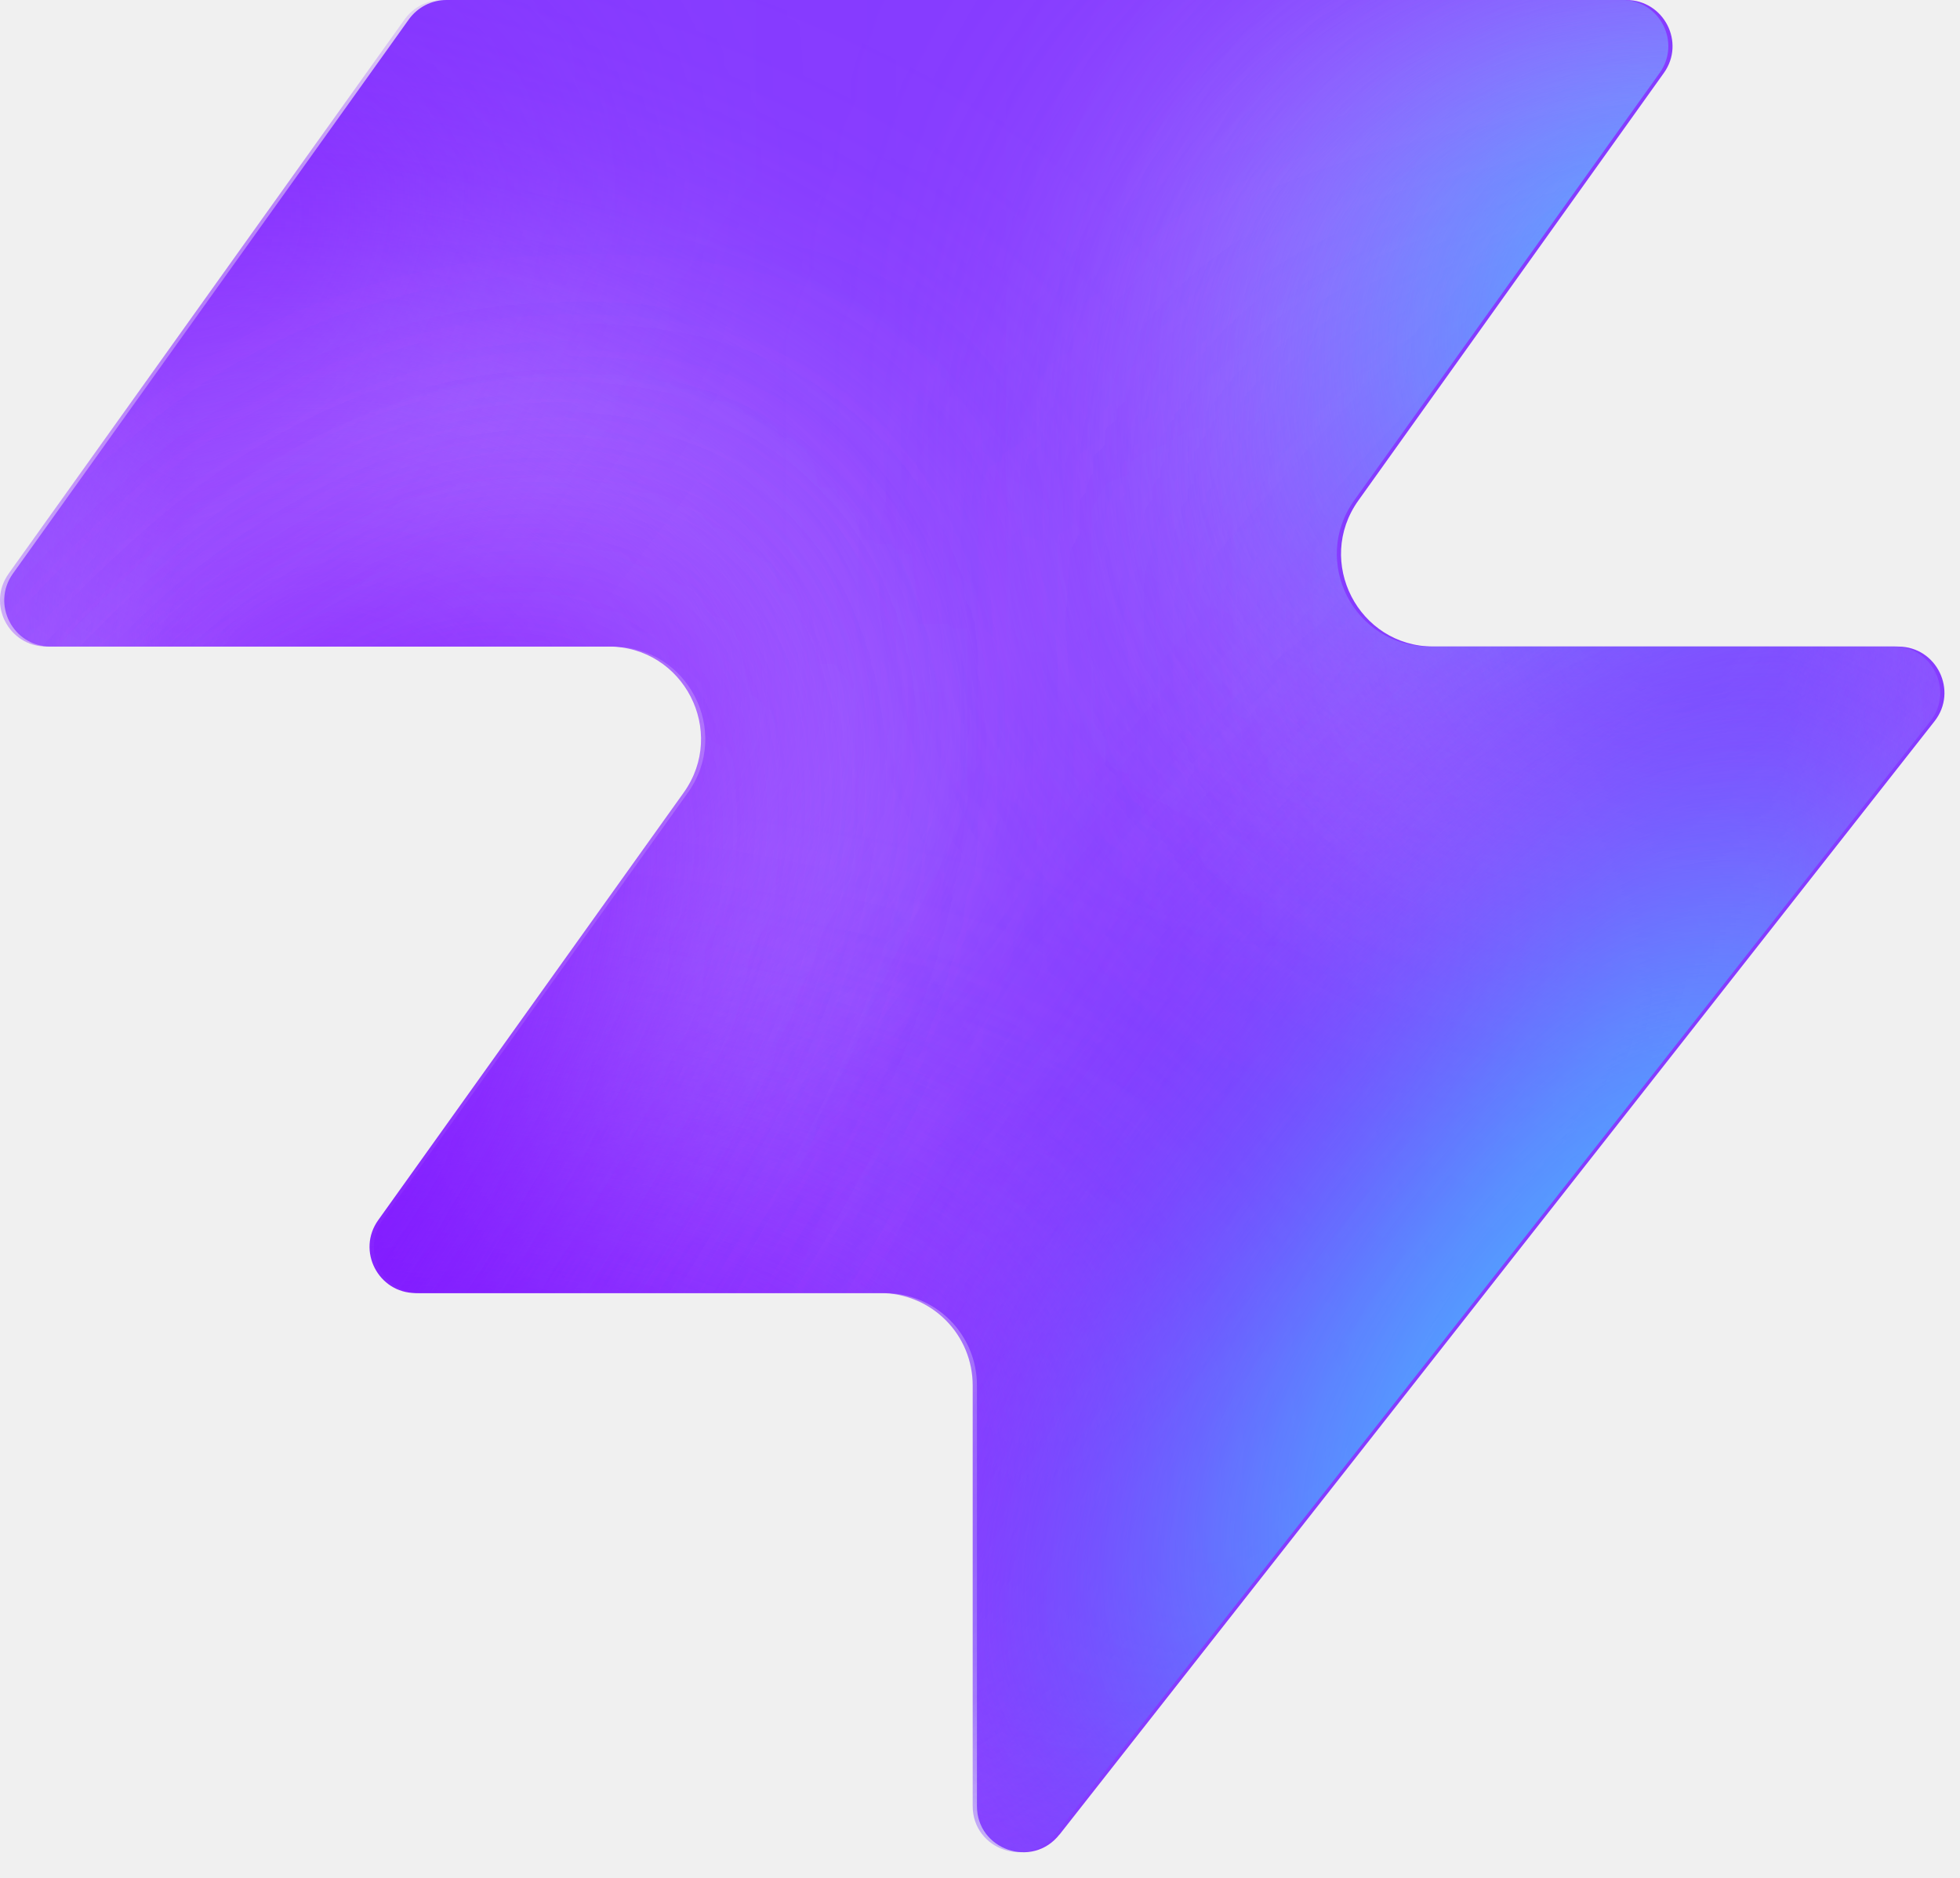
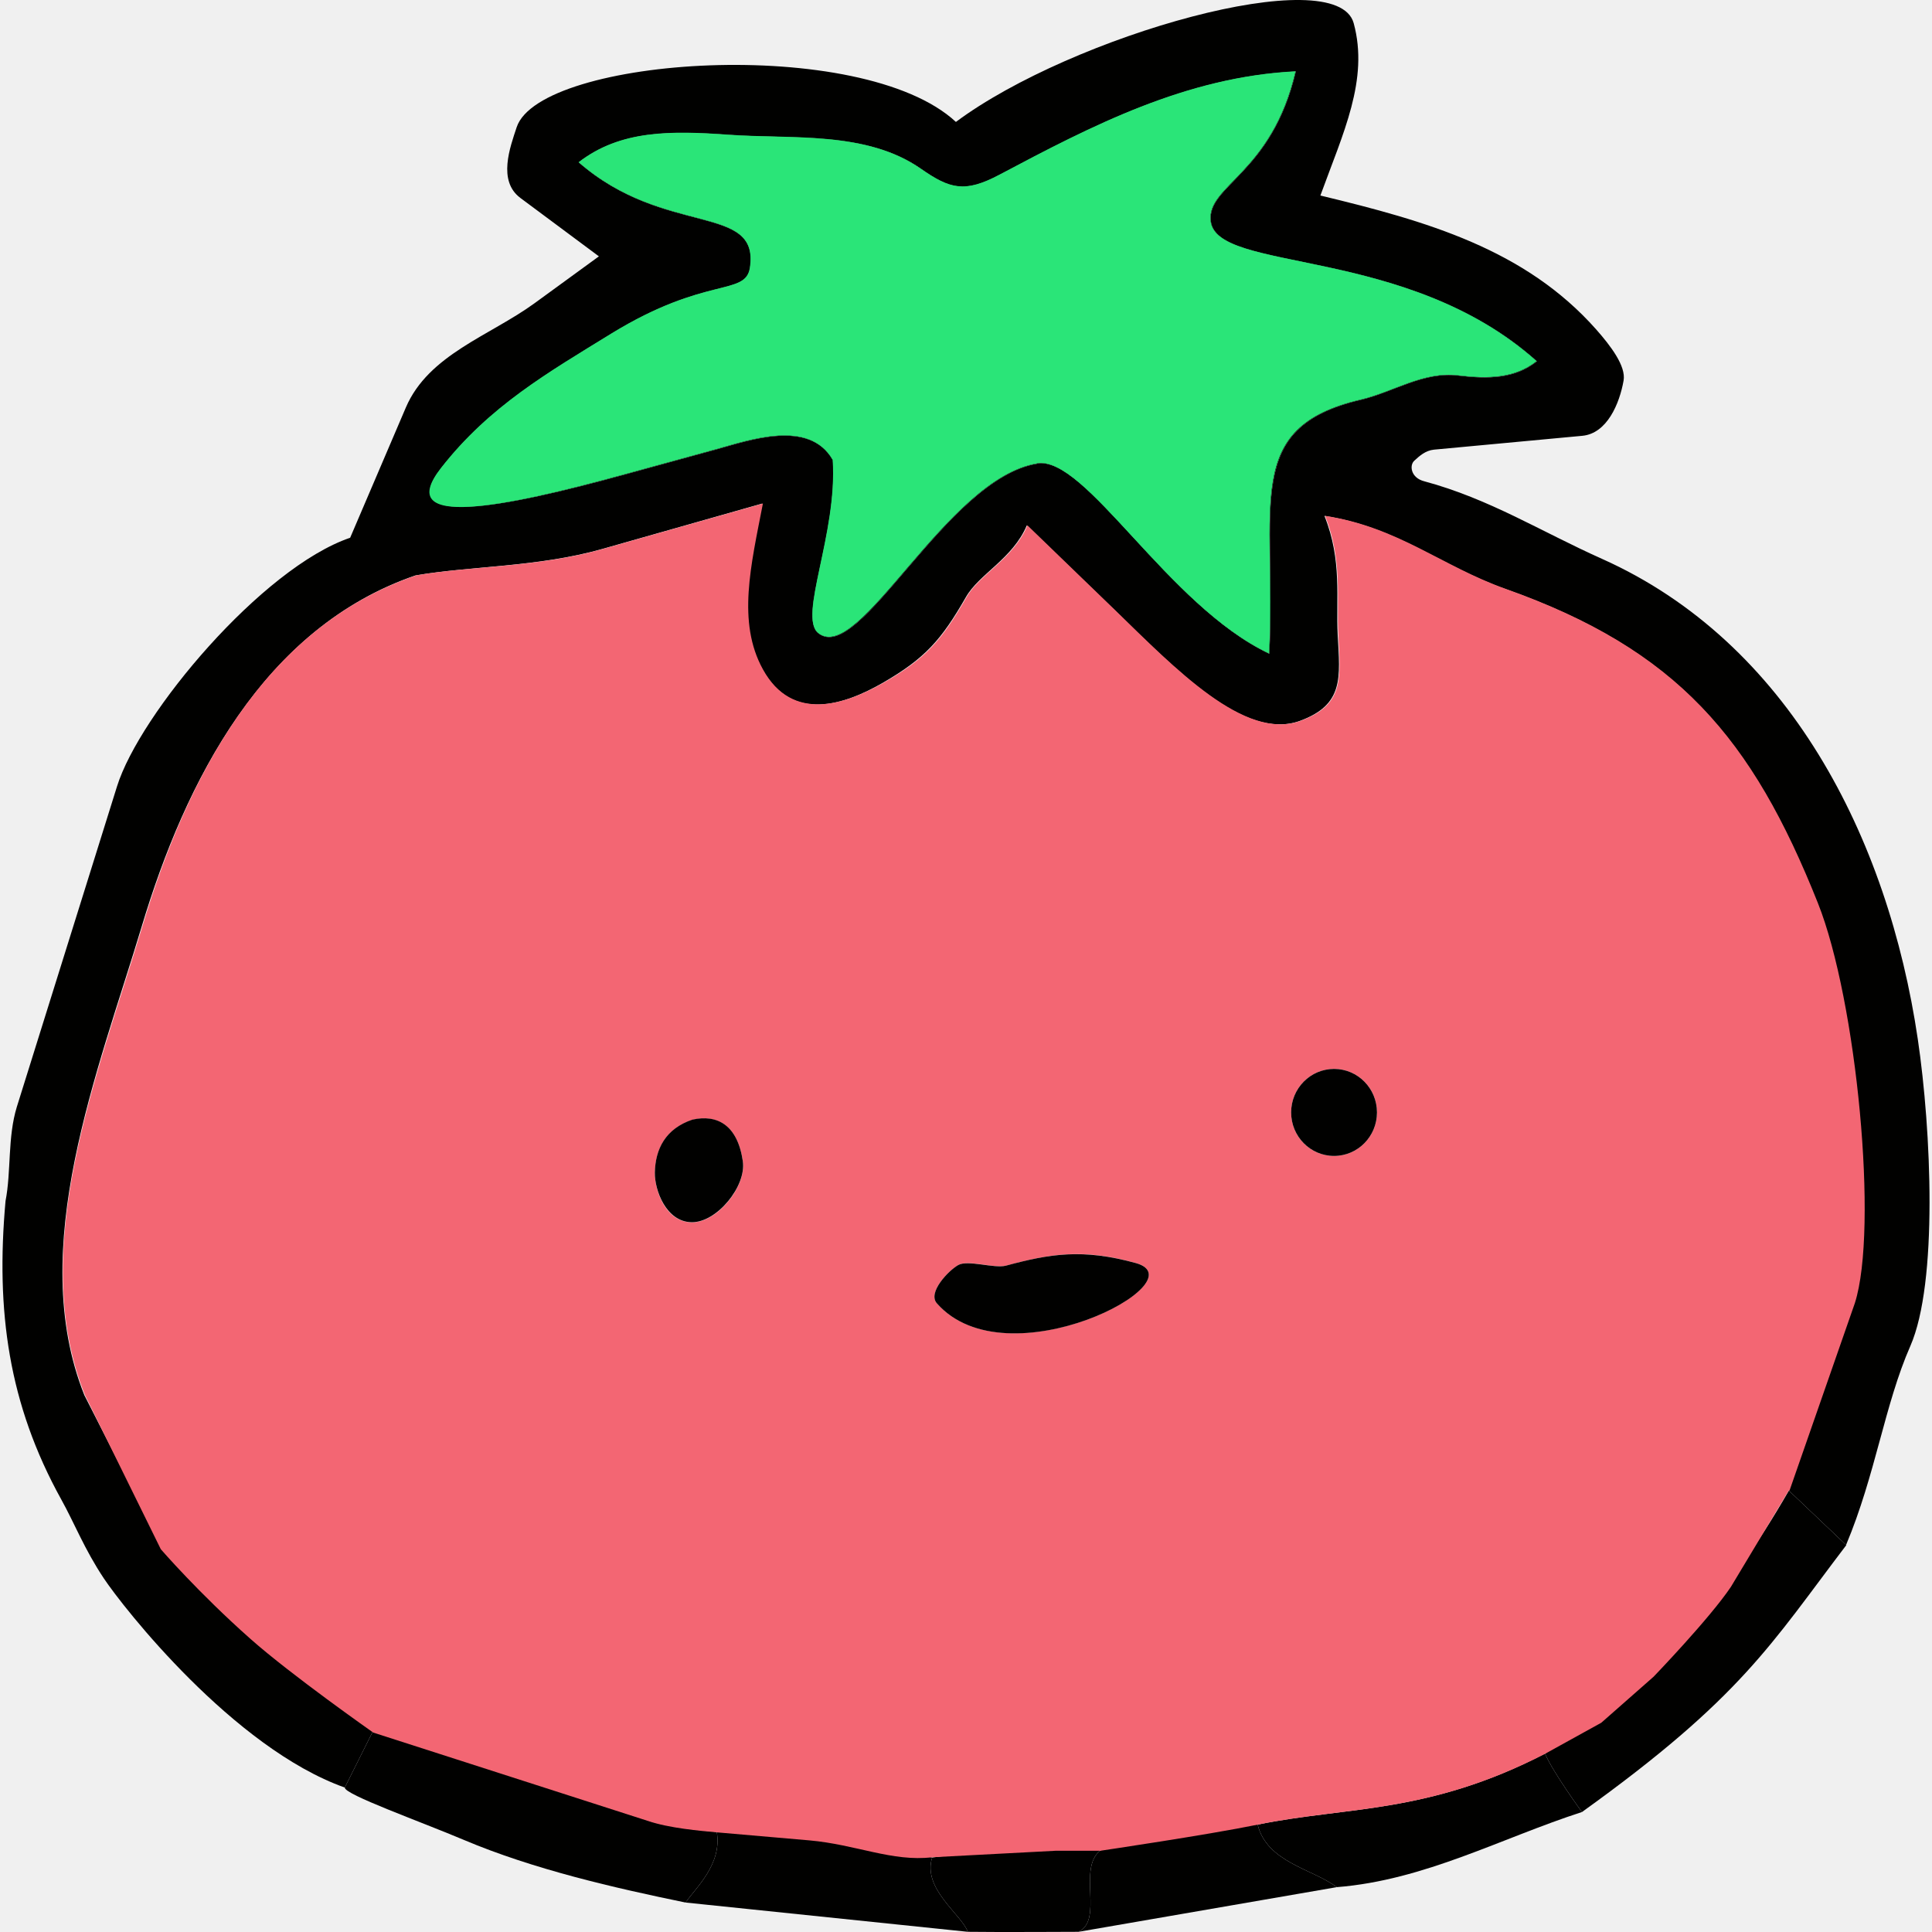
- <svg xmlns="http://www.w3.org/2000/svg" width="48" height="46" fill="none" viewBox="0 0 48 46">
-   <path fill="#863bff" d="M25.946 44.938c-.664.845-2.021.375-2.021-.698V33.937a2.26 2.26 0 0 0-2.262-2.262H10.287c-.92 0-1.456-1.04-.92-1.788l7.48-10.471c1.07-1.497 0-3.578-1.842-3.578H1.237c-.92 0-1.456-1.04-.92-1.788L10.013.474c.214-.297.556-.474.92-.474h28.894c.92 0 1.456 1.04.92 1.788l-7.48 10.471c-1.07 1.498 0 3.579 1.842 3.579h11.377c.943 0 1.473 1.088.89 1.83L25.947 44.94z" style="fill:#863bff;fill:color(display-p3 .525 .23 1);fill-opacity:1" />
-   <mask id="a" width="48" height="46" x="0" y="0" maskUnits="userSpaceOnUse" style="mask-type:alpha">
-     <path fill="#000" d="M25.842 44.938c-.664.844-2.021.375-2.021-.698V33.937a2.26 2.26 0 0 0-2.262-2.262H10.183c-.92 0-1.456-1.04-.92-1.788l7.48-10.471c1.07-1.498 0-3.579-1.842-3.579H1.133c-.92 0-1.456-1.04-.92-1.787L9.91.473c.214-.297.556-.474.92-.474h28.894c.92 0 1.456 1.04.92 1.788l-7.48 10.471c-1.07 1.498 0 3.578 1.842 3.578h11.377c.943 0 1.473 1.088.89 1.832L25.843 44.94z" style="fill:#000;fill-opacity:1" />
-   </mask>
-   <g mask="url(#a)">
-     <g filter="url(#b)">
-       <ellipse cx="5.508" cy="14.704" fill="#ede6ff" rx="5.508" ry="14.704" style="fill:#ede6ff;fill:color(display-p3 .927 .903 1);fill-opacity:1" transform="matrix(.00324 1 1 -.00324 -4.47 31.516)" />
-     </g>
-     <g filter="url(#c)">
-       <ellipse cx="10.399" cy="29.851" fill="#ede6ff" rx="10.399" ry="29.851" style="fill:#ede6ff;fill:color(display-p3 .927 .903 1);fill-opacity:1" transform="matrix(.00324 1 1 -.00324 -39.328 7.883)" />
-     </g>
-     <g filter="url(#d)">
-       <ellipse cx="5.508" cy="30.487" fill="#7e14ff" rx="5.508" ry="30.487" style="fill:#7e14ff;fill:color(display-p3 .492 .077 1);fill-opacity:1" transform="rotate(89.814 -25.913 -14.639)scale(1 -1)" />
-     </g>
-     <g filter="url(#e)">
-       <ellipse cx="5.508" cy="30.599" fill="#7e14ff" rx="5.508" ry="30.599" style="fill:#7e14ff;fill:color(display-p3 .492 .077 1);fill-opacity:1" transform="rotate(89.814 -32.644 -3.334)scale(1 -1)" />
-     </g>
-     <g filter="url(#f)">
-       <ellipse cx="5.508" cy="30.599" fill="#7e14ff" rx="5.508" ry="30.599" style="fill:#7e14ff;fill:color(display-p3 .492 .077 1);fill-opacity:1" transform="matrix(.00324 1 1 -.00324 -34.34 30.47)" />
-     </g>
-     <g filter="url(#g)">
-       <ellipse cx="14.072" cy="22.078" fill="#ede6ff" rx="14.072" ry="22.078" style="fill:#ede6ff;fill:color(display-p3 .927 .903 1);fill-opacity:1" transform="rotate(93.35 24.506 48.493)scale(-1 1)" />
-     </g>
-     <g filter="url(#h)">
-       <ellipse cx="3.47" cy="21.501" fill="#7e14ff" rx="3.47" ry="21.501" style="fill:#7e14ff;fill:color(display-p3 .492 .077 1);fill-opacity:1" transform="rotate(89.009 28.708 47.59)scale(-1 1)" />
-     </g>
-     <g filter="url(#i)">
-       <ellipse cx="3.47" cy="21.501" fill="#7e14ff" rx="3.47" ry="21.501" style="fill:#7e14ff;fill:color(display-p3 .492 .077 1);fill-opacity:1" transform="rotate(89.009 28.708 47.59)scale(-1 1)" />
-     </g>
-     <g filter="url(#j)">
-       <ellipse cx=".387" cy="8.972" fill="#7e14ff" rx="4.407" ry="29.108" style="fill:#7e14ff;fill:color(display-p3 .492 .077 1);fill-opacity:1" transform="rotate(39.51 .387 8.972)" />
-     </g>
-     <g filter="url(#k)">
-       <ellipse cx="47.523" cy="-6.092" fill="#7e14ff" rx="4.407" ry="29.108" style="fill:#7e14ff;fill:color(display-p3 .492 .077 1);fill-opacity:1" transform="rotate(37.892 47.523 -6.092)" />
-     </g>
-     <g filter="url(#l)">
-       <ellipse cx="41.412" cy="6.333" fill="#47bfff" rx="5.971" ry="9.665" style="fill:#47bfff;fill:color(display-p3 .28 .748 1);fill-opacity:1" transform="rotate(37.892 41.412 6.333)" />
-     </g>
-     <g filter="url(#m)">
-       <ellipse cx="-1.879" cy="38.332" fill="#7e14ff" rx="4.407" ry="29.108" style="fill:#7e14ff;fill:color(display-p3 .492 .077 1);fill-opacity:1" transform="rotate(37.892 -1.88 38.332)" />
-     </g>
-     <g filter="url(#n)">
-       <ellipse cx="-1.879" cy="38.332" fill="#7e14ff" rx="4.407" ry="29.108" style="fill:#7e14ff;fill:color(display-p3 .492 .077 1);fill-opacity:1" transform="rotate(37.892 -1.88 38.332)" />
-     </g>
-     <g filter="url(#o)">
-       <ellipse cx="35.651" cy="29.907" fill="#7e14ff" rx="4.407" ry="29.108" style="fill:#7e14ff;fill:color(display-p3 .492 .077 1);fill-opacity:1" transform="rotate(37.892 35.651 29.907)" />
-     </g>
-     <g filter="url(#p)">
-       <ellipse cx="38.418" cy="32.4" fill="#47bfff" rx="5.971" ry="15.297" style="fill:#47bfff;fill:color(display-p3 .28 .748 1);fill-opacity:1" transform="rotate(37.892 38.418 32.4)" />
-     </g>
+ <svg xmlns="http://www.w3.org/2000/svg" width="512" height="512" viewBox="0 0 512 512" fill="none">
+   <g clip-path="url(#clip0_2982_1643)">
+     <path d="M274.829 122.833C287.843 120.711 309.402 160.463 336.393 173.256C338.317 133.675 329.15 113.368 360.611 105.968C369.212 103.96 377.247 98.396 386.527 99.543C394.336 100.518 401.466 100.404 407.294 95.757C372.721 64.838 322.36 72.468 320.889 58.586C319.87 49.121 337.072 46.138 343.409 18.947C314.381 20.381 289.314 33.403 264.983 46.31C255.646 51.243 251.742 50.153 244.103 44.761C229.617 34.665 209.926 36.959 193.233 35.755C177.955 34.665 164.488 34.436 153.398 43.04C176.258 63.003 201.438 53.71 198.779 71.034C197.59 78.548 187.122 73.041 162.112 88.415C145.249 98.798 129.519 107.918 116.957 124.038C104.395 140.157 133.423 134.592 165.563 125.758L189.838 119.104C198.439 116.752 214.453 110.959 220.734 121.915C222.035 141.419 211.454 163.446 216.886 167.806C227.75 176.583 250.78 126.791 274.885 122.89L274.829 122.833Z" fill="#010100" />
+     <path d="M189.952 485.467C191.423 494.041 184.398 500.253 181.682 504.192C162.844 500.314 141.455 495.426 122.952 487.605C111.465 482.738 91.212 475.541 91.371 473.719L98.85 458.759L171.618 482.396C177.39 484.308 185.595 485.061 189.952 485.467Z" fill="#010100" />
+     <path d="M419.236 480.208C397.904 487.092 377.533 498.278 354.277 500.113C347.77 495.237 335.774 493.574 333.284 483.535C356.71 478.717 378.269 480.839 409.447 464.72C411.484 469.596 419.236 480.208 419.236 480.208Z" fill="#010100" />
+     <path d="M291.511 490.473C285.569 495.349 292.473 508.622 285.852 511.949C285.852 511.949 263.61 512.064 256.48 511.949C254.839 507.36 244.375 500.569 247.035 492.251L285.852 487.605C288.769 487.263 290.129 488.163 291.53 490.47C291.543 490.49 291.555 490.51 291.567 490.53L291.511 490.473Z" fill="#010100" />
+     <path d="M474.064 395.023L489.285 409.479L489.229 409.422C497.038 390.836 499.414 372.307 506.261 356.705C513.617 339.897 511.806 299.513 508.241 275.42C500.319 221.785 473.894 170.215 424.609 148.13C408.426 140.902 394.732 132.183 377.417 127.537C373.852 126.619 373.456 123.292 374.814 122.087L374.883 122.024C376.12 120.884 377.743 119.387 380.02 119.162L419.346 115.491C425.91 114.859 429.192 106.943 430.267 100.863C430.946 97.019 426.816 91.627 423.024 87.325C404.125 65.986 378.039 58.586 349.917 51.817C355.915 35.296 362.818 21.127 358.744 6.155C354.217 -10.48 284.052 9.425 253.326 32.313C228.373 9.138 143.212 15.047 136.931 33.69C135.177 39.025 131.839 47.916 137.893 52.448L158.717 67.936L141.628 80.384C129.802 88.988 113.562 93.979 107.564 107.976L92.795 142.509C69.426 150.482 37.002 189.145 31.005 208.419L4.466 293.318C1.976 301.406 2.995 310.469 1.467 318.271C-1.157 347.394 2.259 372.135 16.236 397.375C19.744 403.685 22.347 410.512 27.496 418.256C32.645 426 61.847 463.231 91.371 473.719L98.85 458.759C76.516 442.975 66.459 432.545 43.168 410.557L22.347 369.726C6.843 330.833 26.025 283.91 37.568 245.476C49.112 207.043 69.822 166.315 110.11 152.49C124.766 149.966 142.533 150.31 159.565 145.492L202.004 133.445C198.835 149.794 195.101 164.88 202.004 177.386C209.869 191.612 223.789 186.793 233.974 180.942C245.178 174.46 249.479 169.584 255.986 158.226C259.494 152.088 268.378 148.073 272.113 139.239L295.143 161.496C311.269 177.156 329.659 196.43 344.485 191.038C356.198 186.736 355.123 179.623 354.5 168.265C353.991 158.628 355.745 148.589 350.992 136.715C370.457 139.755 381.887 150.081 398.806 156.046C444.244 172.166 464.162 195.57 481.59 239.339C491.888 265.267 497.66 325.671 491.379 345.346L474.064 395.023ZM336.393 173.256C309.402 160.463 287.843 120.711 274.829 122.833L274.885 122.89C250.78 126.791 227.75 176.583 216.886 167.806C211.454 163.446 222.035 141.419 220.734 121.915C214.453 110.959 198.439 116.752 189.838 119.104L165.563 125.758C133.423 134.592 104.395 140.157 116.957 124.038C129.519 107.918 145.249 98.798 162.112 88.415C187.122 73.041 197.59 78.548 198.779 71.034C201.438 53.71 176.258 63.003 153.398 43.04C164.488 34.436 177.955 34.665 193.233 35.755C209.926 36.959 229.617 34.665 244.103 44.761C251.742 50.153 255.646 51.243 264.983 46.31C289.314 33.403 314.381 20.381 343.409 18.947C337.072 46.138 319.87 49.121 320.889 58.586C322.36 72.468 372.721 64.838 407.294 95.757C401.466 100.404 394.336 100.518 386.527 99.543C377.247 98.396 369.212 103.96 360.611 105.968C329.15 113.368 338.317 133.675 336.393 173.256Z" fill-rule="evenodd" clip-rule="evenodd" fill="#010100" />
+     <path d="M189.952 485.467C191.423 494.041 184.398 500.253 181.682 504.192L256.48 511.949C254.839 507.36 244.375 500.569 247.035 492.251C224.713 487.592 212.23 486.173 189.952 485.467Z" fill="#010100" />
+     <path d="M354.277 500.113C347.77 495.237 335.774 493.574 333.284 483.535C319.341 479.693 311.064 478.813 291.53 490.47C291.543 490.49 291.555 490.51 291.567 490.53L291.511 490.473C285.569 495.349 292.473 508.622 285.852 511.949L354.277 500.113Z" fill="#010100" />
+     <path d="M489.285 409.479L474.064 395.023C456.526 425.493 441.328 440.29 409.447 464.72C411.484 469.596 419.236 480.208 419.236 480.208C461.559 449.817 469.302 435.739 489.285 409.479Z" fill="#010100" />
+     <path d="M474.071 394.96L458.711 420.53C452.996 429.02 438.211 444.354 438.211 444.354L424.359 456.544L409.564 464.715C378.386 480.834 356.827 478.711 333.401 483.53C319.934 486.283 291.584 490.471 291.584 490.471H279.75L247.052 492.192C236.471 493.454 226.851 488.807 214.459 487.717L190.015 485.595C185.601 485.193 177.396 484.505 171.681 482.555L98.913 459.15C98.913 459.15 77.189 443.904 66.438 434.381C52.632 422.163 42.614 410.557 42.614 410.557L22.523 369.72C7.019 330.885 25.862 284.994 37.745 245.471C49.628 205.947 69.998 166.251 110.287 152.484C124.942 149.96 142.71 150.362 159.742 145.486L202.18 133.439C199.012 149.788 195.277 164.875 202.18 177.38C209.989 191.549 223.966 186.73 234.151 180.937C245.411 174.512 249.655 169.579 256.162 158.221C259.671 152.083 268.611 148.067 272.289 139.233L295.319 161.49C311.446 177.151 329.892 196.425 344.661 191.033C356.374 186.788 355.243 179.617 354.677 168.259C354.167 158.565 355.865 148.526 351.168 136.709C370.633 139.692 382.064 150.018 398.983 156.041C444.477 172.16 464.338 195.564 481.766 239.333C492.065 265.204 497.836 325.665 491.556 345.341L474.24 395.018L474.071 394.96ZM364.919 294.803C364.919 288.436 359.826 283.273 353.545 283.273C347.264 283.273 342.171 288.436 342.171 294.803C342.171 301.171 347.264 306.334 353.545 306.334C359.826 306.334 364.919 301.171 364.919 294.803ZM196.861 307.768C195.447 298.073 190.015 295.32 183.507 296.754C176.321 299.163 173.662 304.613 173.548 310.808C173.492 315.512 176.378 323.829 183.281 323.944C190.184 324.059 197.823 314.307 196.861 307.825V307.768ZM301.034 334.728C286.945 330.77 278.344 332.262 266.574 335.417C263.518 336.22 256.558 333.753 253.956 335.245C251.353 336.736 245.751 342.53 248.297 345.398C266.913 366.451 318.01 339.49 301.034 334.728Z" fill="#F36673" />
+     <path d="M274.817 122.836C250.712 126.736 227.682 176.471 216.818 167.751C211.442 163.392 221.967 141.364 220.665 121.86C214.384 110.904 198.371 116.698 189.77 119.05L165.495 125.704C133.355 134.538 104.044 140.389 116.889 123.983C129.733 107.577 145.181 98.743 162.043 88.36C187.054 73.044 197.522 78.493 198.71 70.979C201.37 53.655 176.19 62.948 153.329 42.985C164.477 34.381 177.887 34.61 193.165 35.7C209.858 36.905 229.549 34.61 244.035 44.706C251.73 50.041 255.635 51.188 264.915 46.255C289.246 33.348 314.313 20.327 343.341 18.893C337.004 46.083 319.802 49.066 320.821 58.531C322.292 72.413 372.652 64.784 407.226 95.703C401.397 100.349 394.211 100.406 386.459 99.489C377.179 98.341 369.201 103.906 360.543 105.913C329.025 113.313 338.249 133.62 336.325 173.201C309.334 160.466 287.775 120.713 274.76 122.778L274.817 122.836Z" fill="#2AE578" />
+     <path d="M301.021 334.731C318.054 339.492 266.901 366.511 248.284 345.401C245.738 342.533 251.397 336.682 253.943 335.248C256.489 333.813 263.506 336.223 266.561 335.42C278.274 332.265 286.875 330.83 301.021 334.731Z" fill="#010100" />
+     <path d="M196.855 307.784C197.817 314.324 190.008 324.018 183.274 323.903C176.541 323.789 173.485 315.471 173.542 310.767C173.655 304.572 176.315 299.122 183.501 296.713C190.008 295.279 195.44 298.032 196.855 307.727V307.784Z" fill="#010100" />
+     <path d="M353.541 306.334C359.822 306.334 364.914 301.171 364.914 294.803C364.914 288.436 359.822 283.273 353.541 283.273C347.259 283.273 342.167 288.436 342.167 294.803C342.167 301.171 347.259 306.334 353.541 306.334Z" fill="#010100" />
  </g>
  <defs>
-     <filter id="b" width="60.045" height="41.654" x="-19.77" y="16.149" color-interpolation-filters="sRGB" filterUnits="userSpaceOnUse">
-       <feFlood flood-opacity="0" result="BackgroundImageFix" />
-       <feBlend in="SourceGraphic" in2="BackgroundImageFix" result="shape" />
-       <feGaussianBlur result="effect1_foregroundBlur_2002_17158" stdDeviation="7.659" />
-     </filter>
-     <filter id="c" width="90.34" height="51.437" x="-54.613" y="-7.533" color-interpolation-filters="sRGB" filterUnits="userSpaceOnUse">
-       <feFlood flood-opacity="0" result="BackgroundImageFix" />
-       <feBlend in="SourceGraphic" in2="BackgroundImageFix" result="shape" />
-       <feGaussianBlur result="effect1_foregroundBlur_2002_17158" stdDeviation="7.659" />
-     </filter>
-     <filter id="d" width="79.355" height="29.4" x="-49.64" y="2.03" color-interpolation-filters="sRGB" filterUnits="userSpaceOnUse">
-       <feFlood flood-opacity="0" result="BackgroundImageFix" />
-       <feBlend in="SourceGraphic" in2="BackgroundImageFix" result="shape" />
-       <feGaussianBlur result="effect1_foregroundBlur_2002_17158" stdDeviation="4.596" />
-     </filter>
-     <filter id="e" width="79.579" height="29.4" x="-45.045" y="20.029" color-interpolation-filters="sRGB" filterUnits="userSpaceOnUse">
-       <feFlood flood-opacity="0" result="BackgroundImageFix" />
-       <feBlend in="SourceGraphic" in2="BackgroundImageFix" result="shape" />
-       <feGaussianBlur result="effect1_foregroundBlur_2002_17158" stdDeviation="4.596" />
-     </filter>
-     <filter id="f" width="79.579" height="29.4" x="-43.513" y="21.178" color-interpolation-filters="sRGB" filterUnits="userSpaceOnUse">
-       <feFlood flood-opacity="0" result="BackgroundImageFix" />
-       <feBlend in="SourceGraphic" in2="BackgroundImageFix" result="shape" />
-       <feGaussianBlur result="effect1_foregroundBlur_2002_17158" stdDeviation="4.596" />
-     </filter>
-     <filter id="g" width="74.749" height="58.852" x="15.756" y="-17.901" color-interpolation-filters="sRGB" filterUnits="userSpaceOnUse">
-       <feFlood flood-opacity="0" result="BackgroundImageFix" />
-       <feBlend in="SourceGraphic" in2="BackgroundImageFix" result="shape" />
-       <feGaussianBlur result="effect1_foregroundBlur_2002_17158" stdDeviation="7.659" />
-     </filter>
-     <filter id="h" width="61.377" height="25.362" x="23.548" y="2.284" color-interpolation-filters="sRGB" filterUnits="userSpaceOnUse">
-       <feFlood flood-opacity="0" result="BackgroundImageFix" />
-       <feBlend in="SourceGraphic" in2="BackgroundImageFix" result="shape" />
-       <feGaussianBlur result="effect1_foregroundBlur_2002_17158" stdDeviation="4.596" />
-     </filter>
-     <filter id="i" width="61.377" height="25.362" x="23.548" y="2.284" color-interpolation-filters="sRGB" filterUnits="userSpaceOnUse">
-       <feFlood flood-opacity="0" result="BackgroundImageFix" />
-       <feBlend in="SourceGraphic" in2="BackgroundImageFix" result="shape" />
-       <feGaussianBlur result="effect1_foregroundBlur_2002_17158" stdDeviation="4.596" />
-     </filter>
-     <filter id="j" width="56.045" height="63.649" x="-27.636" y="-22.853" color-interpolation-filters="sRGB" filterUnits="userSpaceOnUse">
-       <feFlood flood-opacity="0" result="BackgroundImageFix" />
-       <feBlend in="SourceGraphic" in2="BackgroundImageFix" result="shape" />
-       <feGaussianBlur result="effect1_foregroundBlur_2002_17158" stdDeviation="4.596" />
-     </filter>
-     <filter id="k" width="54.814" height="64.646" x="20.116" y="-38.415" color-interpolation-filters="sRGB" filterUnits="userSpaceOnUse">
-       <feFlood flood-opacity="0" result="BackgroundImageFix" />
-       <feBlend in="SourceGraphic" in2="BackgroundImageFix" result="shape" />
-       <feGaussianBlur result="effect1_foregroundBlur_2002_17158" stdDeviation="4.596" />
-     </filter>
-     <filter id="l" width="33.541" height="35.313" x="24.641" y="-11.323" color-interpolation-filters="sRGB" filterUnits="userSpaceOnUse">
-       <feFlood flood-opacity="0" result="BackgroundImageFix" />
-       <feBlend in="SourceGraphic" in2="BackgroundImageFix" result="shape" />
-       <feGaussianBlur result="effect1_foregroundBlur_2002_17158" stdDeviation="4.596" />
-     </filter>
-     <filter id="m" width="54.814" height="64.646" x="-29.286" y="6.009" color-interpolation-filters="sRGB" filterUnits="userSpaceOnUse">
-       <feFlood flood-opacity="0" result="BackgroundImageFix" />
-       <feBlend in="SourceGraphic" in2="BackgroundImageFix" result="shape" />
-       <feGaussianBlur result="effect1_foregroundBlur_2002_17158" stdDeviation="4.596" />
-     </filter>
-     <filter id="n" width="54.814" height="64.646" x="-29.286" y="6.009" color-interpolation-filters="sRGB" filterUnits="userSpaceOnUse">
-       <feFlood flood-opacity="0" result="BackgroundImageFix" />
-       <feBlend in="SourceGraphic" in2="BackgroundImageFix" result="shape" />
-       <feGaussianBlur result="effect1_foregroundBlur_2002_17158" stdDeviation="4.596" />
-     </filter>
-     <filter id="o" width="54.814" height="64.646" x="8.244" y="-2.416" color-interpolation-filters="sRGB" filterUnits="userSpaceOnUse">
-       <feFlood flood-opacity="0" result="BackgroundImageFix" />
-       <feBlend in="SourceGraphic" in2="BackgroundImageFix" result="shape" />
-       <feGaussianBlur result="effect1_foregroundBlur_2002_17158" stdDeviation="4.596" />
-     </filter>
-     <filter id="p" width="39.409" height="43.623" x="18.713" y="10.588" color-interpolation-filters="sRGB" filterUnits="userSpaceOnUse">
-       <feFlood flood-opacity="0" result="BackgroundImageFix" />
-       <feBlend in="SourceGraphic" in2="BackgroundImageFix" result="shape" />
-       <feGaussianBlur result="effect1_foregroundBlur_2002_17158" stdDeviation="4.596" />
-     </filter>
+     <clipPath id="clip0_2982_1643">
+       <rect width="512" height="512" fill="white" />
+     </clipPath>
  </defs>
</svg>
